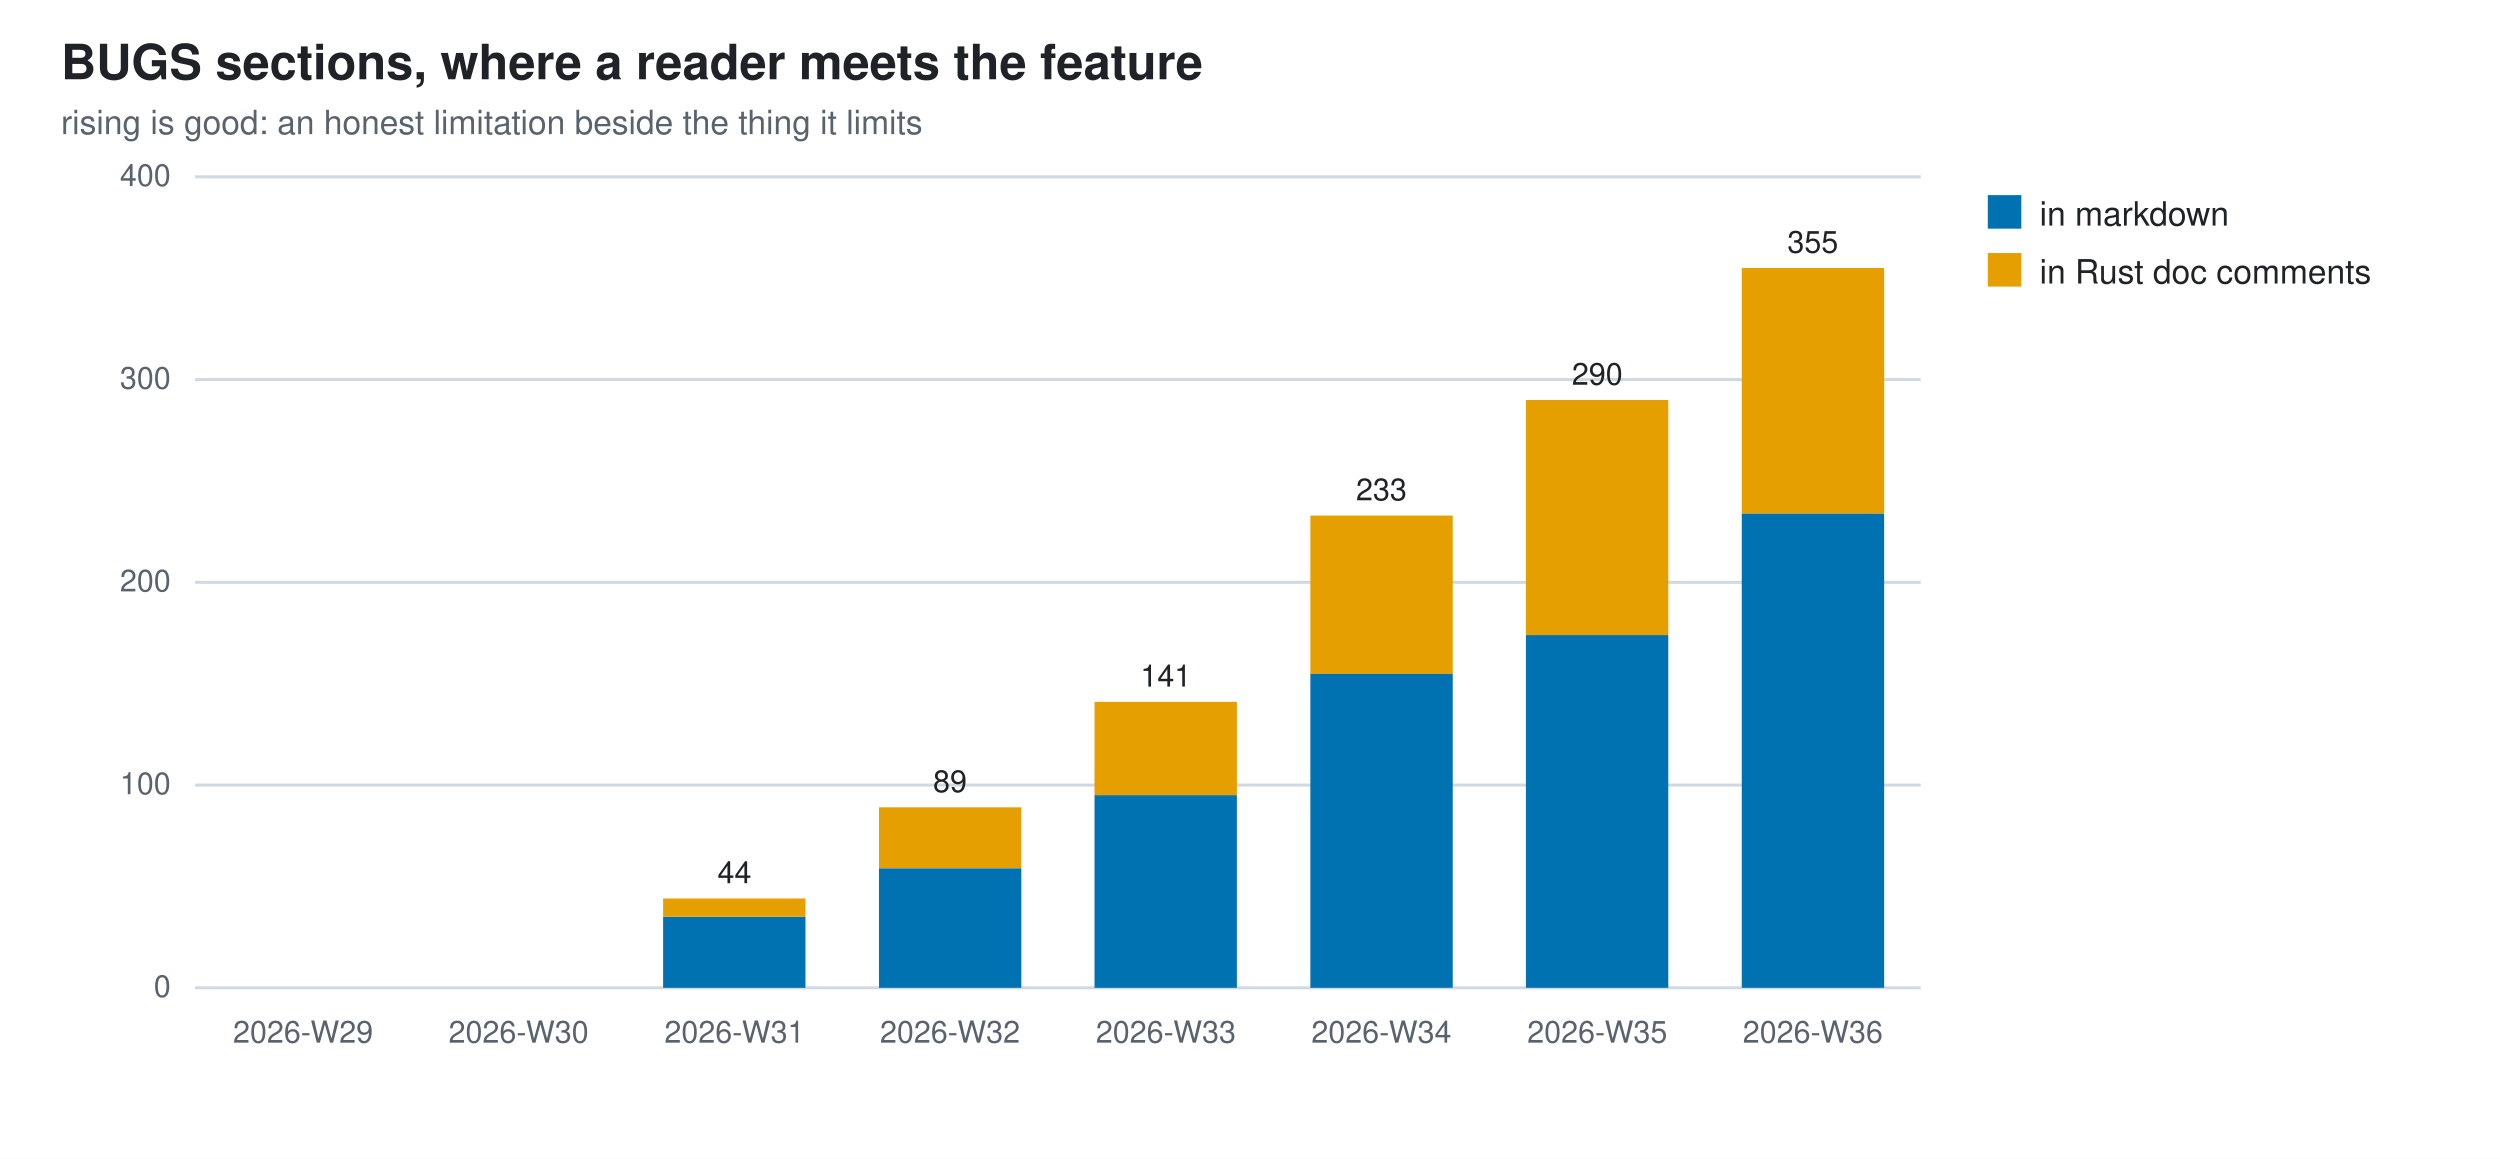
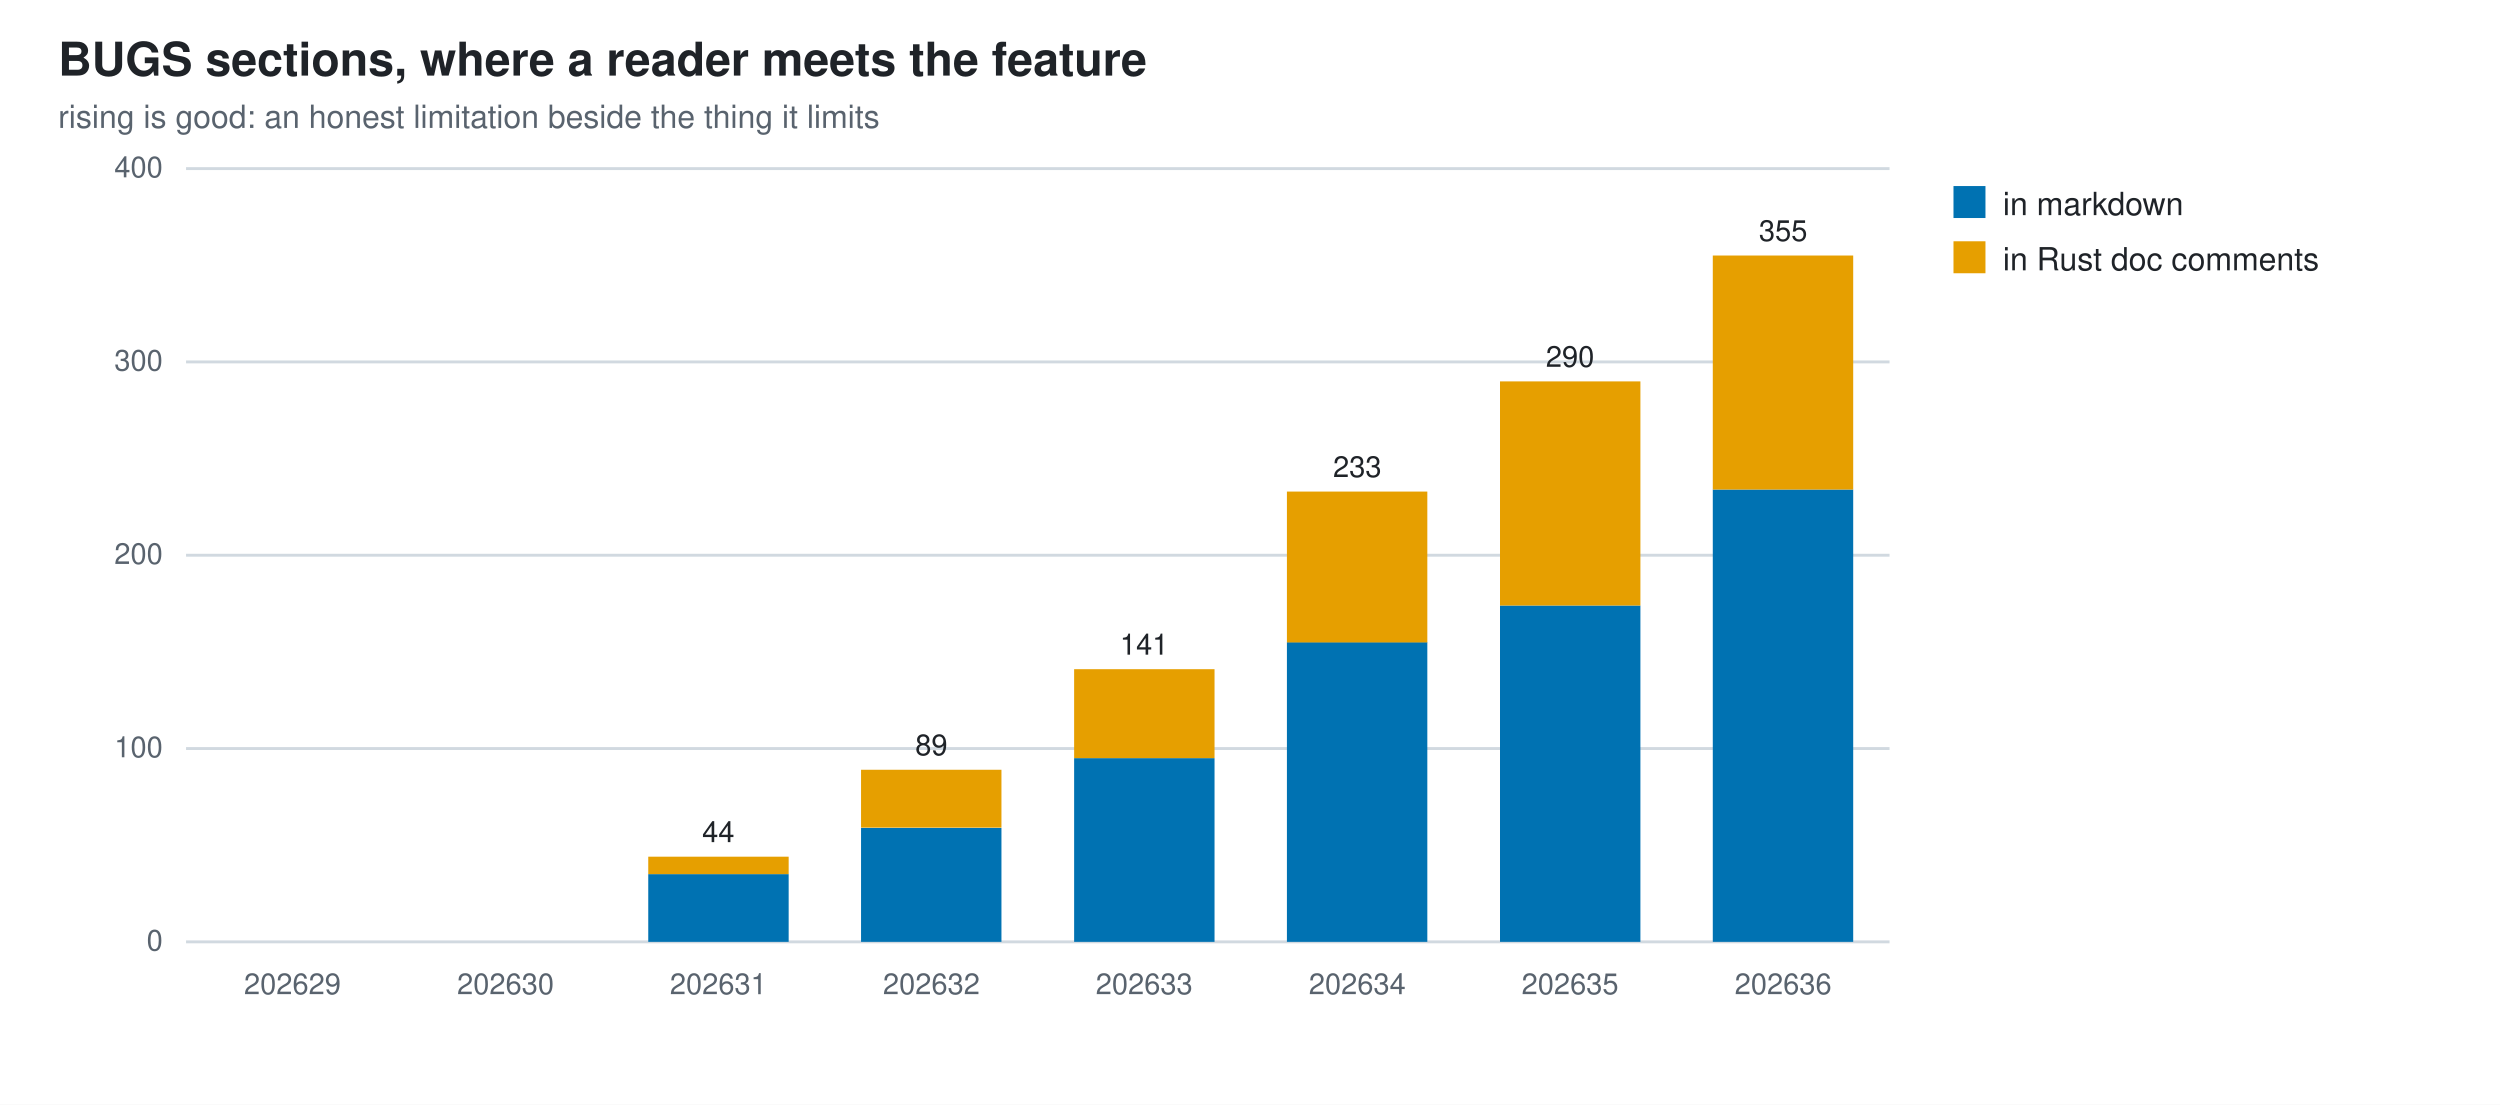
- <svg xmlns="http://www.w3.org/2000/svg" width="820" height="380" viewBox="0 0 820 380" role="img" aria-label="BUGS sections, where a reader meets the feature">
+ <svg xmlns="http://www.w3.org/2000/svg" width="860" height="380" viewBox="0 0 860 380" role="img" aria-label="BUGS sections, where a reader meets the feature">
  <style>
  .bg{fill:#ffffff} .fg{fill:#1f2328} .mut{fill:#59636e} .grid{stroke:#d1d9e0}
  @media (prefers-color-scheme: dark){
    .bg{fill:#0d1117} .fg{fill:#e6edf3} .mut{fill:#9198a1} .grid{stroke:#30363d}}
  text{font-family:-apple-system,BlinkMacSystemFont,"Segoe UI",Helvetica,Arial,sans-serif}
</style>
-   <rect class="bg" width="820" height="380" />
+   <rect class="bg" width="860" height="380" />
  <text class="fg" x="20" y="26" font-size="16" font-weight="600">BUGS sections, where a reader meets the feature</text>
  <text class="mut" x="20" y="44" font-size="11">rising is good: an honest limitation beside the thing it limits</text>
-   <line class="grid" x1="64" y1="324.0" x2="630.0" y2="324.0" stroke-width="1" />
+   <line class="grid" x1="64" y1="324.0" x2="650.0" y2="324.0" stroke-width="1" />
  <text class="mut" x="56" y="327.0" font-size="10" text-anchor="end">0</text>
-   <line class="grid" x1="64" y1="257.5" x2="630.0" y2="257.5" stroke-width="1" />
+   <line class="grid" x1="64" y1="257.5" x2="650.0" y2="257.5" stroke-width="1" />
  <text class="mut" x="56" y="260.5" font-size="10" text-anchor="end">100</text>
-   <line class="grid" x1="64" y1="191.0" x2="630.0" y2="191.0" stroke-width="1" />
+   <line class="grid" x1="64" y1="191.0" x2="650.0" y2="191.0" stroke-width="1" />
  <text class="mut" x="56" y="194.0" font-size="10" text-anchor="end">200</text>
-   <line class="grid" x1="64" y1="124.5" x2="630.0" y2="124.5" stroke-width="1" />
+   <line class="grid" x1="64" y1="124.5" x2="650.0" y2="124.5" stroke-width="1" />
  <text class="mut" x="56" y="127.5" font-size="10" text-anchor="end">300</text>
-   <line class="grid" x1="64" y1="58.0" x2="630.0" y2="58.0" stroke-width="1" />
+   <line class="grid" x1="64" y1="58.0" x2="650.0" y2="58.0" stroke-width="1" />
  <text class="mut" x="56" y="61.0" font-size="10" text-anchor="end">400</text>
-   <text class="mut" x="99.4" y="342" font-size="10" text-anchor="middle">2026-W29</text>
-   <text class="mut" x="170.1" y="342" font-size="10" text-anchor="middle">2026-W30</text>
-   <rect x="217.5" y="300.7" width="46.7" height="23.3" fill="#0072B2" />
-   <rect x="217.5" y="294.7" width="46.7" height="6.0" fill="#E69F00" />
-   <text class="mut" x="240.9" y="342" font-size="10" text-anchor="middle">2026-W31</text>
-   <text class="fg" x="240.9" y="289.7" font-size="10" text-anchor="middle">44</text>
-   <rect x="288.3" y="284.8" width="46.7" height="39.2" fill="#0072B2" />
-   <rect x="288.3" y="264.8" width="46.7" height="19.9" fill="#E69F00" />
-   <text class="mut" x="311.6" y="342" font-size="10" text-anchor="middle">2026-W32</text>
-   <text class="fg" x="311.6" y="259.8" font-size="10" text-anchor="middle">89</text>
-   <rect x="359.0" y="260.8" width="46.7" height="63.2" fill="#0072B2" />
-   <rect x="359.0" y="230.2" width="46.7" height="30.6" fill="#E69F00" />
-   <text class="mut" x="382.4" y="342" font-size="10" text-anchor="middle">2026-W33</text>
-   <text class="fg" x="382.4" y="225.2" font-size="10" text-anchor="middle">141</text>
-   <rect x="429.8" y="220.9" width="46.7" height="103.1" fill="#0072B2" />
-   <rect x="429.8" y="169.1" width="46.7" height="51.9" fill="#E69F00" />
-   <text class="mut" x="453.1" y="342" font-size="10" text-anchor="middle">2026-W34</text>
-   <text class="fg" x="453.1" y="164.1" font-size="10" text-anchor="middle">233</text>
-   <rect x="500.5" y="208.3" width="46.7" height="115.7" fill="#0072B2" />
-   <rect x="500.5" y="131.2" width="46.7" height="77.1" fill="#E69F00" />
-   <text class="mut" x="523.9" y="342" font-size="10" text-anchor="middle">2026-W35</text>
-   <text class="fg" x="523.9" y="126.2" font-size="10" text-anchor="middle">290</text>
-   <rect x="571.3" y="168.4" width="46.7" height="155.6" fill="#0072B2" />
-   <rect x="571.3" y="87.9" width="46.7" height="80.5" fill="#E69F00" />
-   <text class="mut" x="594.6" y="342" font-size="10" text-anchor="middle">2026-W36</text>
-   <text class="fg" x="594.6" y="82.9" font-size="10" text-anchor="middle">355</text>
-   <rect x="652" y="64" width="11" height="11" fill="#0072B2" />
-   <text class="fg" x="669" y="74" font-size="11">in markdown</text>
-   <rect x="652" y="83" width="11" height="11" fill="#E69F00" />
-   <text class="fg" x="669" y="93" font-size="11">in Rust doc comments</text>
+   <text class="mut" x="100.6" y="342" font-size="10" text-anchor="middle">202629</text>
+   <text class="mut" x="173.9" y="342" font-size="10" text-anchor="middle">202630</text>
+   <rect x="223.0" y="300.7" width="48.3" height="23.3" fill="#0072B2" />
+   <rect x="223.0" y="294.7" width="48.3" height="6.0" fill="#E69F00" />
+   <text class="mut" x="247.1" y="342" font-size="10" text-anchor="middle">202631</text>
+   <text class="fg" x="247.1" y="289.7" font-size="10" text-anchor="middle">44</text>
+   <rect x="296.2" y="284.8" width="48.3" height="39.2" fill="#0072B2" />
+   <rect x="296.2" y="264.8" width="48.3" height="19.9" fill="#E69F00" />
+   <text class="mut" x="320.4" y="342" font-size="10" text-anchor="middle">202632</text>
+   <text class="fg" x="320.4" y="259.8" font-size="10" text-anchor="middle">89</text>
+   <rect x="369.5" y="260.8" width="48.3" height="63.2" fill="#0072B2" />
+   <rect x="369.5" y="230.2" width="48.3" height="30.6" fill="#E69F00" />
+   <text class="mut" x="393.6" y="342" font-size="10" text-anchor="middle">202633</text>
+   <text class="fg" x="393.6" y="225.2" font-size="10" text-anchor="middle">141</text>
+   <rect x="442.7" y="220.9" width="48.3" height="103.1" fill="#0072B2" />
+   <rect x="442.7" y="169.1" width="48.3" height="51.9" fill="#E69F00" />
+   <text class="mut" x="466.9" y="342" font-size="10" text-anchor="middle">202634</text>
+   <text class="fg" x="466.9" y="164.1" font-size="10" text-anchor="middle">233</text>
+   <rect x="516.0" y="208.3" width="48.3" height="115.7" fill="#0072B2" />
+   <rect x="516.0" y="131.2" width="48.3" height="77.1" fill="#E69F00" />
+   <text class="mut" x="540.1" y="342" font-size="10" text-anchor="middle">202635</text>
+   <text class="fg" x="540.1" y="126.2" font-size="10" text-anchor="middle">290</text>
+   <rect x="589.2" y="168.4" width="48.3" height="155.6" fill="#0072B2" />
+   <rect x="589.2" y="87.9" width="48.3" height="80.5" fill="#E69F00" />
+   <text class="mut" x="613.4" y="342" font-size="10" text-anchor="middle">202636</text>
+   <text class="fg" x="613.4" y="82.9" font-size="10" text-anchor="middle">355</text>
+   <rect x="672" y="64" width="11" height="11" fill="#0072B2" />
+   <text class="fg" x="689" y="74" font-size="11">in markdown</text>
+   <rect x="672" y="83" width="11" height="11" fill="#E69F00" />
+   <text class="fg" x="689" y="93" font-size="11">in Rust doc comments</text>
</svg>
